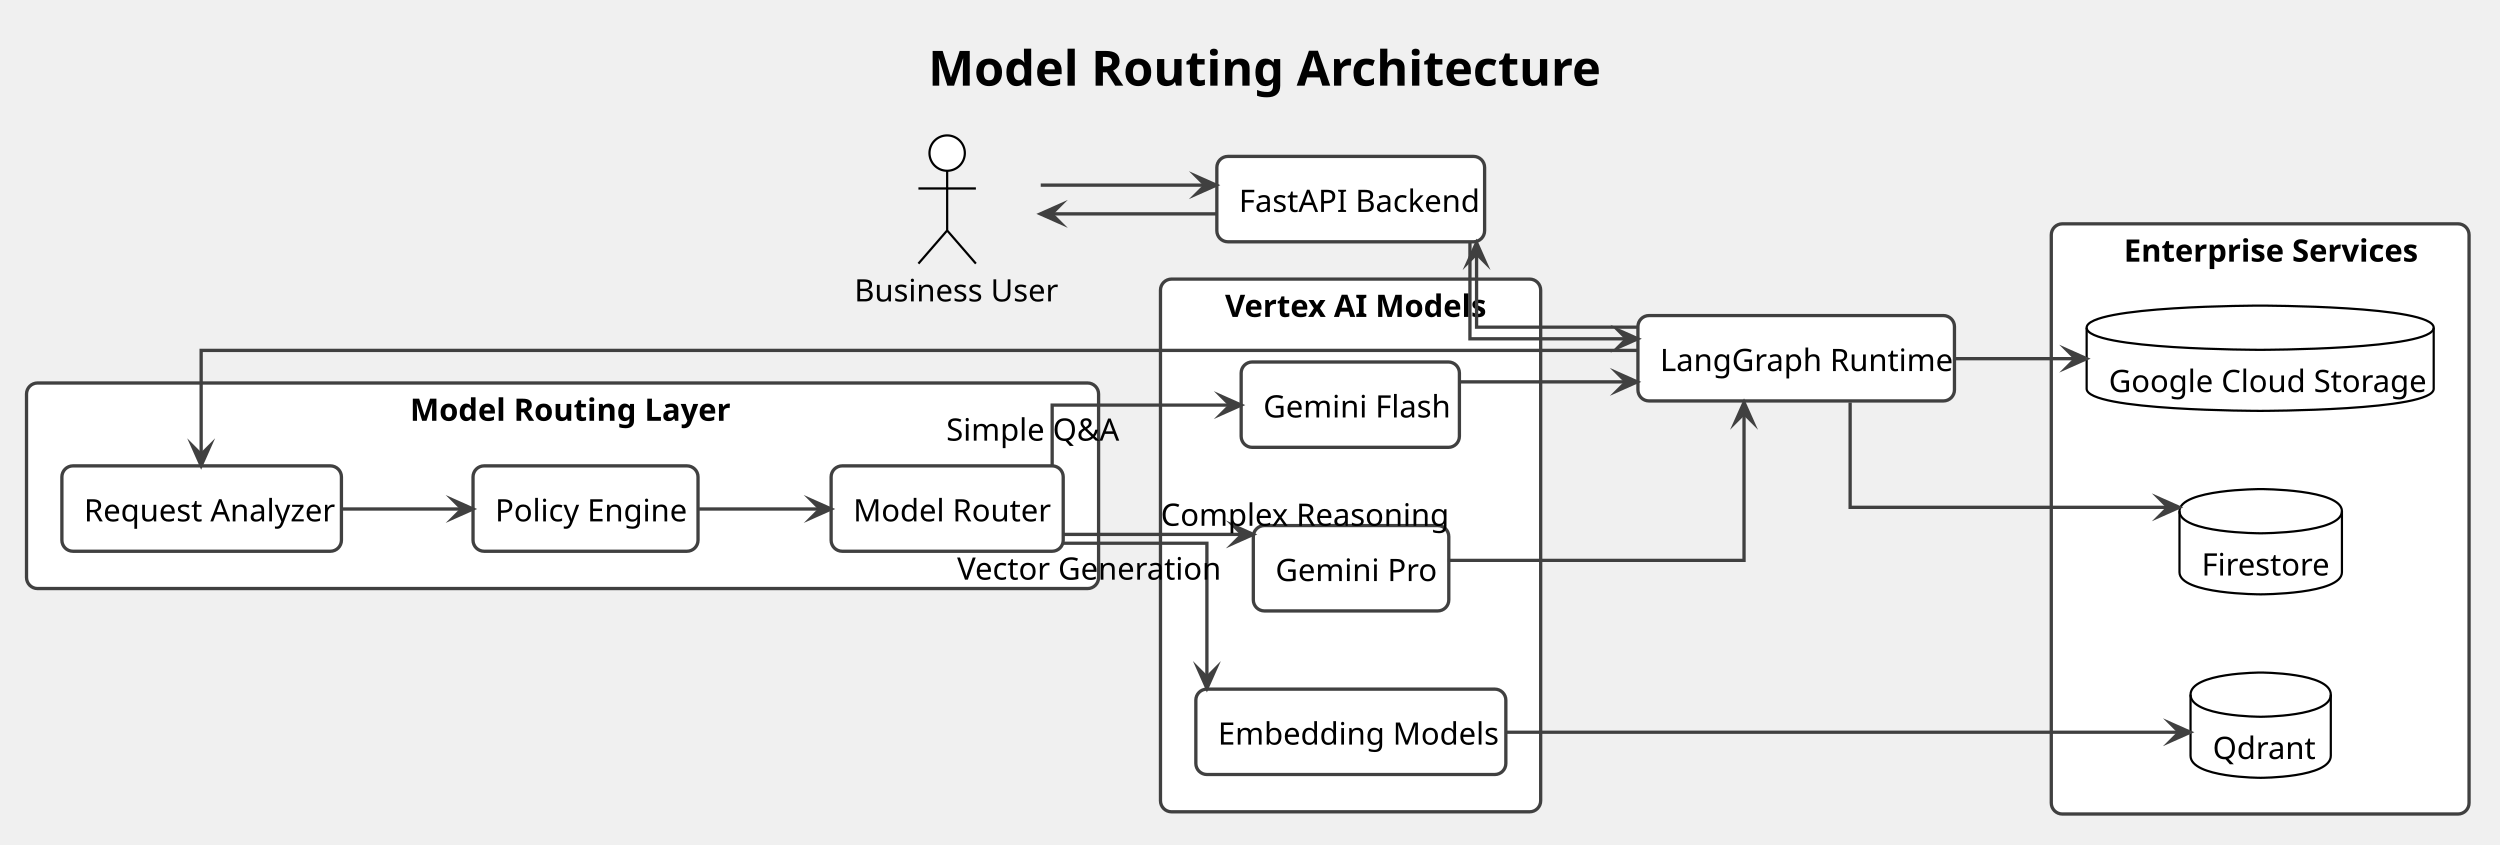
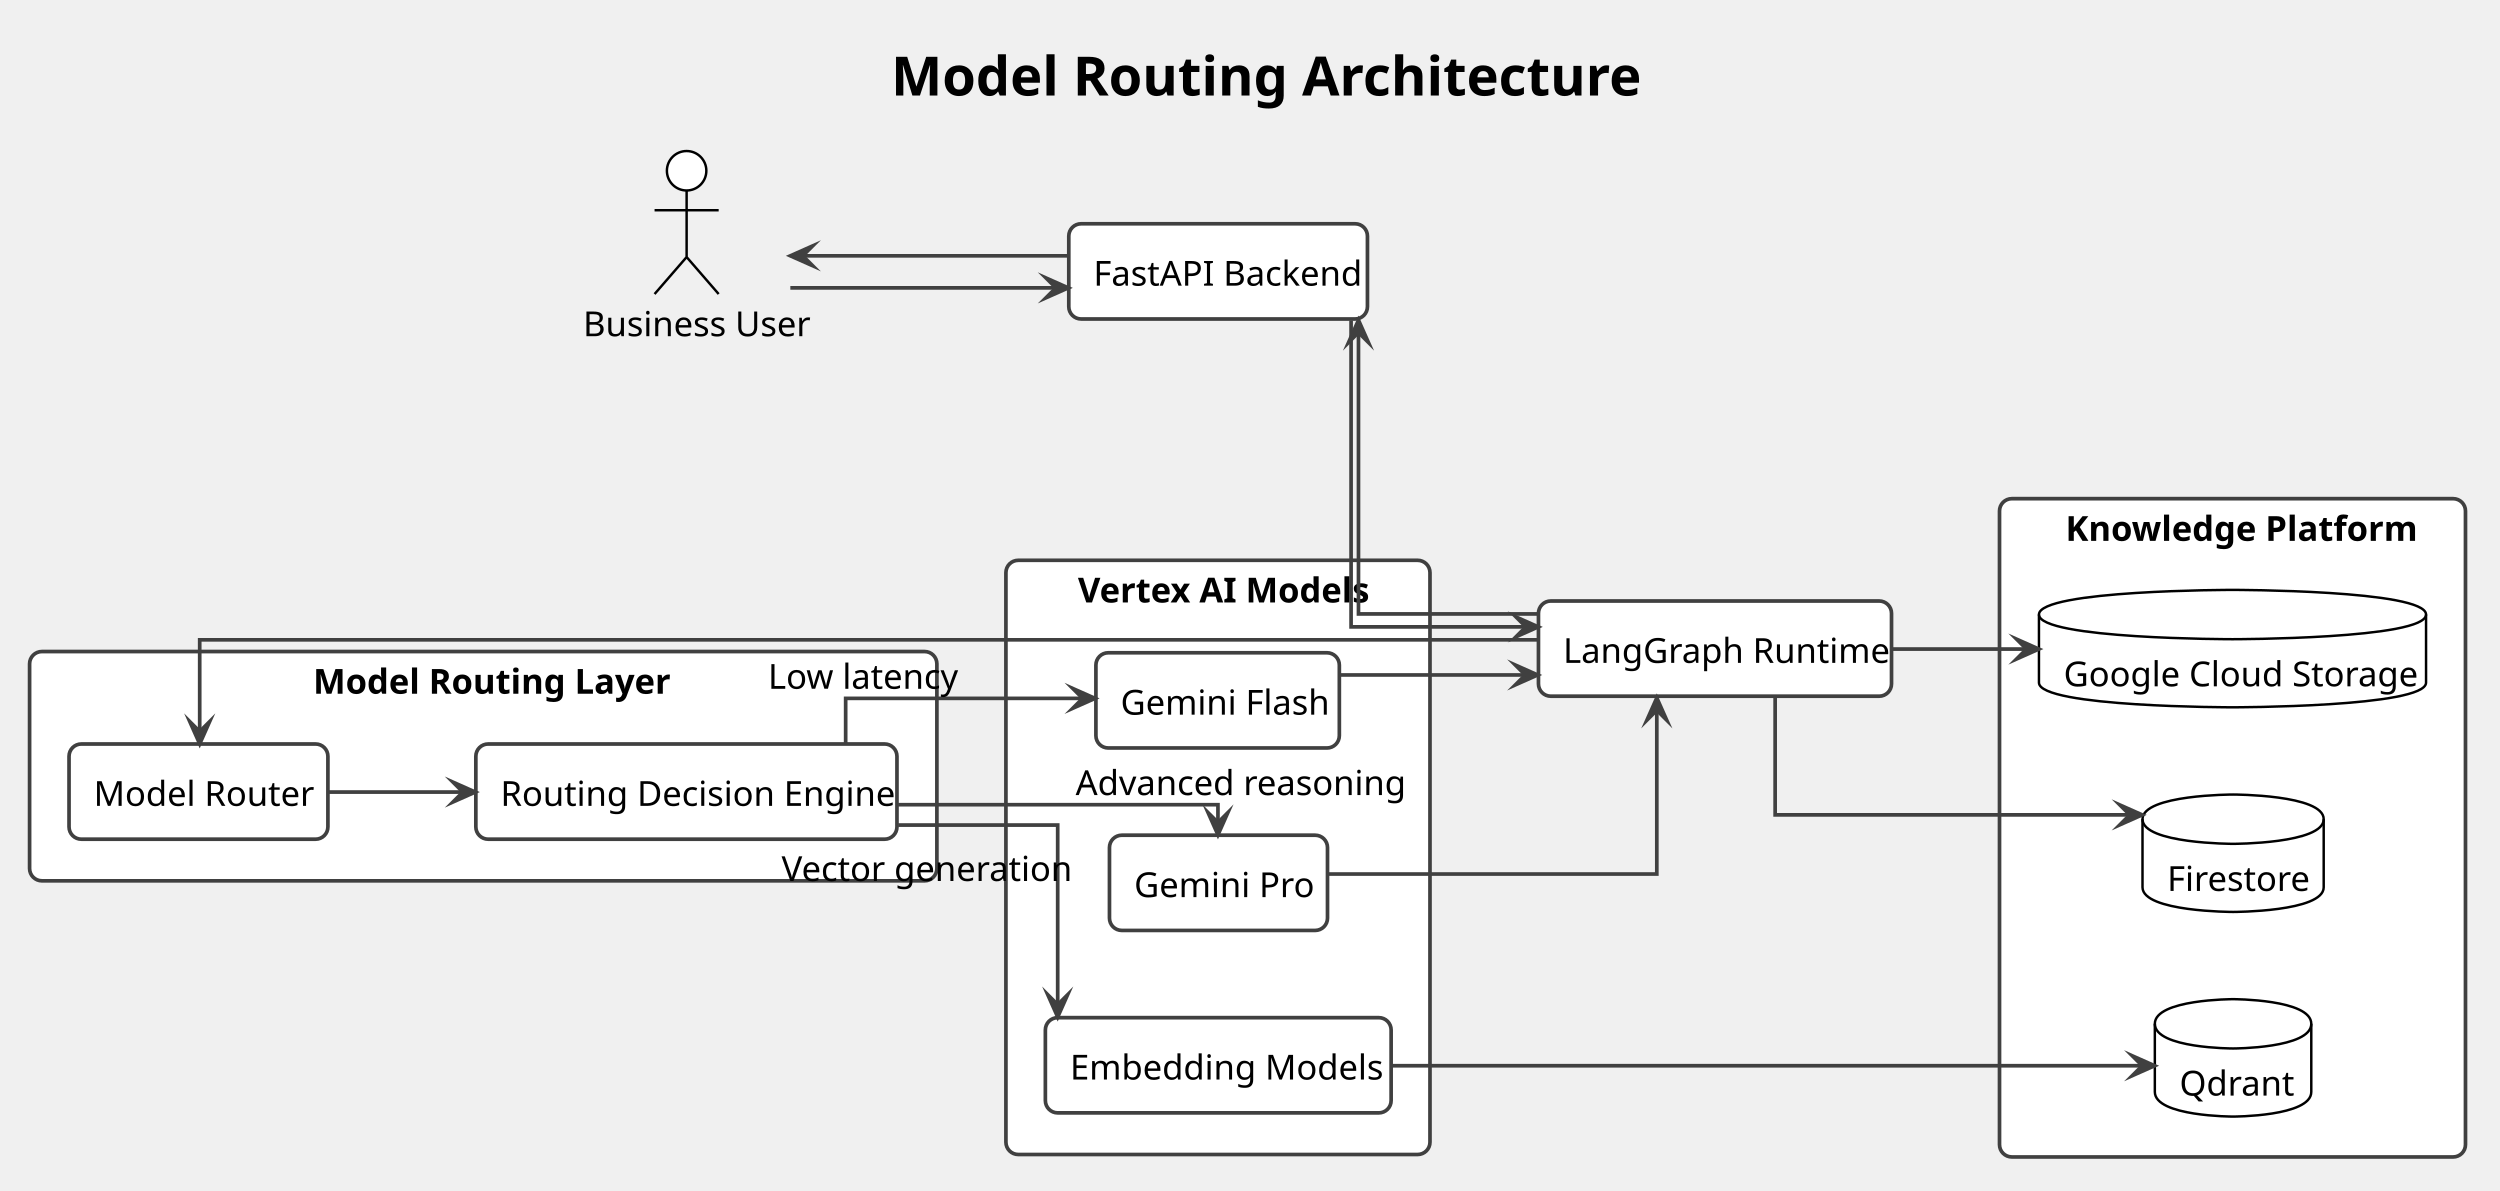
- <svg xmlns="http://www.w3.org/2000/svg" contentStyleType="text/css" data-diagram-type="DESCRIPTION" height="382px" preserveAspectRatio="none" style="width:1131px;height:382px;background:#FFFFFF;" version="1.1" viewBox="0 0 1131 382" width="1131px" zoomAndPan="magnify">
+ <svg xmlns="http://www.w3.org/2000/svg" contentStyleType="text/css" data-diagram-type="DESCRIPTION" height="483px" preserveAspectRatio="none" style="width:1014px;height:483px;background:#FFFFFF;" version="1.1" viewBox="0 0 1014 483" width="1014px" zoomAndPan="magnify">
  <defs />
  <g>
    <g class="title" data-source-line="3">
-       <text fill="#000000" font-family="Segoe UI" font-size="22" font-weight="700" lengthAdjust="spacing" textLength="289.115" x="419.942" y="38.74">Model Routing Architecture</text>
+       <text fill="#000000" font-family="Segoe UI" font-size="22" font-weight="700" lengthAdjust="spacing" textLength="289.115" x="361.442" y="38.74">Model Routing Architecture</text>
    </g>
-     <g class="cluster" data-qualified-name="Model Routing Layer" data-source-line="33" id="ent0004">
-       <rect fill="#FFFFFF" height="93" rx="5" ry="5" style="stroke:#404040;stroke-width:1.5;" width="485" x="12" y="173.262" />
-       <text fill="#000000" font-family="Segoe UI" font-size="14" font-weight="700" lengthAdjust="spacing" textLength="138.004" x="185.498" y="190.369">Model Routing Layer</text>
+     <g class="cluster" data-qualified-name="Model Routing Layer" data-source-line="31" id="ent0004">
+       <rect fill="#FFFFFF" height="93" rx="5" ry="5" style="stroke:#404040;stroke-width:1.5;" width="368" x="12" y="264.262" />
+       <text fill="#000000" font-family="Segoe UI" font-size="14" font-weight="700" lengthAdjust="spacing" textLength="138.004" x="126.998" y="281.369">Model Routing Layer</text>
    </g>
-     <g class="cluster" data-qualified-name="Vertex AI Models" data-source-line="43" id="ent0008">
-       <rect fill="#FFFFFF" height="241" rx="5" ry="5" style="stroke:#404040;stroke-width:1.5;" width="172" x="525" y="126.262" />
-       <text fill="#000000" font-family="Segoe UI" font-size="14" font-weight="700" lengthAdjust="spacing" textLength="113.579" x="554.21" y="143.369">Vertex AI Models</text>
+     <g class="cluster" data-qualified-name="Vertex AI Models" data-source-line="39" id="ent0007">
+       <rect fill="#FFFFFF" height="241" rx="5" ry="5" style="stroke:#404040;stroke-width:1.5;" width="172" x="408" y="227.262" />
+       <text fill="#000000" font-family="Segoe UI" font-size="14" font-weight="700" lengthAdjust="spacing" textLength="113.579" x="437.21" y="244.369">Vertex AI Models</text>
    </g>
-     <g class="cluster" data-qualified-name="Enterprise Services" data-source-line="53" id="ent0012">
-       <rect fill="#FFFFFF" height="267" rx="5" ry="5" style="stroke:#404040;stroke-width:1.5;" width="189" x="928" y="101.262" />
-       <text fill="#000000" font-family="Segoe UI" font-size="14" font-weight="700" lengthAdjust="spacing" textLength="123.355" x="960.823" y="118.369">Enterprise Services</text>
+     <g class="cluster" data-qualified-name="Knowledge Platform" data-source-line="49" id="ent0011">
+       <rect fill="#FFFFFF" height="267" rx="5" ry="5" style="stroke:#404040;stroke-width:1.5;" width="189" x="811" y="202.262" />
+       <text fill="#000000" font-family="Segoe UI" font-size="14" font-weight="700" lengthAdjust="spacing" textLength="135.481" x="837.759" y="219.369">Knowledge Platform</text>
    </g>
-     <g class="entity" data-qualified-name="Model Routing Layer.Analyzer" data-source-line="35" id="ent0005">
-       <rect fill="#FFFFFF" height="38.621" rx="5" ry="5" style="stroke:#404040;stroke-width:1.5;" width="126.463" x="28" y="210.762" />
-       <text fill="#000000" font-family="Segoe UI" font-size="14" lengthAdjust="spacing" textLength="106.463" x="38" y="235.869">Request Analyzer</text>
+     <g class="entity" data-qualified-name="Model Routing Layer.Router" data-source-line="33" id="ent0005">
+       <rect fill="#FFFFFF" height="38.621" rx="5" ry="5" style="stroke:#404040;stroke-width:1.5;" width="104.998" x="28" y="301.762" />
+       <text fill="#000000" font-family="Segoe UI" font-size="14" lengthAdjust="spacing" textLength="84.998" x="38" y="326.869">Model Router</text>
    </g>
-     <g class="entity" data-qualified-name="Model Routing Layer.Router" data-source-line="37" id="ent0006">
-       <rect fill="#FFFFFF" height="38.621" rx="5" ry="5" style="stroke:#404040;stroke-width:1.5;" width="104.998" x="376" y="210.762" />
-       <text fill="#000000" font-family="Segoe UI" font-size="14" lengthAdjust="spacing" textLength="84.998" x="386" y="235.869">Model Router</text>
+     <g class="entity" data-qualified-name="Model Routing Layer.Decision" data-source-line="35" id="ent0006">
+       <rect fill="#FFFFFF" height="38.621" rx="5" ry="5" style="stroke:#404040;stroke-width:1.5;" width="170.808" x="193" y="301.762" />
+       <text fill="#000000" font-family="Segoe UI" font-size="14" lengthAdjust="spacing" textLength="150.808" x="203" y="326.869">Routing Decision Engine</text>
    </g>
-     <g class="entity" data-qualified-name="Model Routing Layer.Policy" data-source-line="39" id="ent0007">
-       <rect fill="#FFFFFF" height="38.621" rx="5" ry="5" style="stroke:#404040;stroke-width:1.5;" width="101.785" x="214" y="210.762" />
-       <text fill="#000000" font-family="Segoe UI" font-size="14" lengthAdjust="spacing" textLength="81.785" x="224" y="235.869">Policy Engine</text>
+     <g class="entity" data-qualified-name="Vertex AI Models.Flash" data-source-line="41" id="ent0008">
+       <rect fill="#FFFFFF" height="38.621" rx="5" ry="5" style="stroke:#404040;stroke-width:1.5;" width="98.736" x="444.5" y="264.762" />
+       <text fill="#000000" font-family="Segoe UI" font-size="14" lengthAdjust="spacing" textLength="78.736" x="454.5" y="289.869">Gemini Flash</text>
    </g>
-     <g class="entity" data-qualified-name="Vertex AI Models.Flash" data-source-line="45" id="ent0009">
-       <rect fill="#FFFFFF" height="38.621" rx="5" ry="5" style="stroke:#404040;stroke-width:1.5;" width="98.736" x="561.5" y="163.762" />
-       <text fill="#000000" font-family="Segoe UI" font-size="14" lengthAdjust="spacing" textLength="78.736" x="571.5" y="188.869">Gemini Flash</text>
+     <g class="entity" data-qualified-name="Vertex AI Models.Pro" data-source-line="43" id="ent0009">
+       <rect fill="#FFFFFF" height="38.621" rx="5" ry="5" style="stroke:#404040;stroke-width:1.5;" width="88.435" x="450" y="338.762" />
+       <text fill="#000000" font-family="Segoe UI" font-size="14" lengthAdjust="spacing" textLength="68.435" x="460" y="363.869">Gemini Pro</text>
    </g>
-     <g class="entity" data-qualified-name="Vertex AI Models.Pro" data-source-line="47" id="ent0010">
-       <rect fill="#FFFFFF" height="38.621" rx="5" ry="5" style="stroke:#404040;stroke-width:1.5;" width="88.435" x="567" y="237.762" />
-       <text fill="#000000" font-family="Segoe UI" font-size="14" lengthAdjust="spacing" textLength="68.435" x="577" y="262.869">Gemini Pro</text>
+     <g class="entity" data-qualified-name="Vertex AI Models.Embeddings" data-source-line="45" id="ent0010">
+       <rect fill="#FFFFFF" height="38.621" rx="5" ry="5" style="stroke:#404040;stroke-width:1.5;" width="140.244" x="424" y="412.762" />
+       <text fill="#000000" font-family="Segoe UI" font-size="14" lengthAdjust="spacing" textLength="120.244" x="434" y="437.869">Embedding Models</text>
    </g>
-     <g class="entity" data-qualified-name="Vertex AI Models.Embeddings" data-source-line="49" id="ent0011">
-       <rect fill="#FFFFFF" height="38.621" rx="5" ry="5" style="stroke:#404040;stroke-width:1.5;" width="140.244" x="541" y="311.762" />
-       <text fill="#000000" font-family="Segoe UI" font-size="14" lengthAdjust="spacing" textLength="120.244" x="551" y="336.869">Embedding Models</text>
+     <g class="entity" data-qualified-name="Knowledge Platform.Qdrant" data-source-line="51" id="ent0012">
+       <path d="M874,415.262 C874,405.262 905.728,405.262 905.728,405.262 C905.728,405.262 937.456,405.262 937.456,415.262 L937.456,442.883 C937.456,452.883 905.728,452.883 905.728,452.883 C905.728,452.883 874,452.883 874,442.883 L874,415.262" fill="#FFFFFF" style="stroke:#000000;stroke-width:1;" />
+       <path d="M874,415.262 C874,425.262 905.728,425.262 905.728,425.262 C905.728,425.262 937.456,425.262 937.456,415.262" fill="none" style="stroke:#000000;stroke-width:1;" />
+       <text fill="#000000" font-family="Segoe UI" font-size="14" lengthAdjust="spacing" textLength="43.456" x="884" y="444.369">Qdrant</text>
    </g>
-     <g class="entity" data-qualified-name="Enterprise Services.Qdrant" data-source-line="55" id="ent0013">
-       <path d="M991,314.262 C991,304.262 1022.728,304.262 1022.728,304.262 C1022.728,304.262 1054.456,304.262 1054.456,314.262 L1054.456,341.883 C1054.456,351.883 1022.728,351.883 1022.728,351.883 C1022.728,351.883 991,351.883 991,341.883 L991,314.262" fill="#FFFFFF" style="stroke:#000000;stroke-width:1;" />
-       <path d="M991,314.262 C991,324.262 1022.728,324.262 1022.728,324.262 C1022.728,324.262 1054.456,324.262 1054.456,314.262" fill="none" style="stroke:#000000;stroke-width:1;" />
-       <text fill="#000000" font-family="Segoe UI" font-size="14" lengthAdjust="spacing" textLength="43.456" x="1001" y="343.369">Qdrant</text>
+     <g class="entity" data-qualified-name="Knowledge Platform.Firestore" data-source-line="53" id="ent0013">
+       <path d="M869,332.262 C869,322.262 905.746,322.262 905.746,322.262 C905.746,322.262 942.491,322.262 942.491,332.262 L942.491,359.883 C942.491,369.883 905.746,369.883 905.746,369.883 C905.746,369.883 869,369.883 869,359.883 L869,332.262" fill="#FFFFFF" style="stroke:#000000;stroke-width:1;" />
+       <path d="M869,332.262 C869,342.262 905.746,342.262 905.746,342.262 C905.746,342.262 942.491,342.262 942.491,332.262" fill="none" style="stroke:#000000;stroke-width:1;" />
+       <text fill="#000000" font-family="Segoe UI" font-size="14" lengthAdjust="spacing" textLength="53.491" x="879" y="361.369">Firestore</text>
    </g>
-     <g class="entity" data-qualified-name="Enterprise Services.Firestore" data-source-line="57" id="ent0014">
-       <path d="M986,231.262 C986,221.262 1022.746,221.262 1022.746,221.262 C1022.746,221.262 1059.491,221.262 1059.491,231.262 L1059.491,258.883 C1059.491,268.883 1022.746,268.883 1022.746,268.883 C1022.746,268.883 986,268.883 986,258.883 L986,231.262" fill="#FFFFFF" style="stroke:#000000;stroke-width:1;" />
-       <path d="M986,231.262 C986,241.262 1022.746,241.262 1022.746,241.262 C1022.746,241.262 1059.491,241.262 1059.491,231.262" fill="none" style="stroke:#000000;stroke-width:1;" />
-       <text fill="#000000" font-family="Segoe UI" font-size="14" lengthAdjust="spacing" textLength="53.491" x="996" y="260.369">Firestore</text>
+     <g class="entity" data-qualified-name="Knowledge Platform.GCS" data-source-line="55" id="ent0014">
+       <path d="M827,249.262 C827,239.262 905.503,239.262 905.503,239.262 C905.503,239.262 984.006,239.262 984.006,249.262 L984.006,276.883 C984.006,286.883 905.503,286.883 905.503,286.883 C905.503,286.883 827,286.883 827,276.883 L827,249.262" fill="#FFFFFF" style="stroke:#000000;stroke-width:1;" />
+       <path d="M827,249.262 C827,259.262 905.503,259.262 905.503,259.262 C905.503,259.262 984.006,259.262 984.006,249.262" fill="none" style="stroke:#000000;stroke-width:1;" />
+       <text fill="#000000" font-family="Segoe UI" font-size="14" lengthAdjust="spacing" textLength="137.006" x="837" y="278.369">Google Cloud Storage</text>
    </g>
-     <g class="entity" data-qualified-name="Enterprise Services.GCS" data-source-line="59" id="ent0015">
-       <path d="M944,148.262 C944,138.262 1022.503,138.262 1022.503,138.262 C1022.503,138.262 1101.006,138.262 1101.006,148.262 L1101.006,175.883 C1101.006,185.883 1022.503,185.883 1022.503,185.883 C1022.503,185.883 944,185.883 944,175.883 L944,148.262" fill="#FFFFFF" style="stroke:#000000;stroke-width:1;" />
-       <path d="M944,148.262 C944,158.262 1022.503,158.262 1022.503,158.262 C1022.503,158.262 1101.006,158.262 1101.006,148.262" fill="none" style="stroke:#000000;stroke-width:1;" />
-       <text fill="#000000" font-family="Segoe UI" font-size="14" lengthAdjust="spacing" textLength="137.006" x="954" y="177.369">Google Cloud Storage</text>
+     <g class="entity" data-qualified-name="User" data-source-line="25" id="ent0001">
+       <ellipse cx="278.493" cy="69.262" fill="#FFFFFF" rx="8" ry="8" style="stroke:#000000;stroke-width:1;" />
+       <path d="M278.493,77.262 L278.493,104.262 M265.493,85.262 L291.493,85.262 M278.493,104.262 L265.493,119.262 M278.493,104.262 L291.493,119.262" fill="none" style="stroke:#000000;stroke-width:1;" />
+       <text fill="#000000" font-family="Segoe UI" font-size="14" lengthAdjust="spacing" textLength="83.986" x="236.5" y="136.369">Business User</text>
    </g>
-     <g class="entity" data-qualified-name="User" data-source-line="27" id="ent0001">
-       <ellipse cx="428.493" cy="69.262" fill="#FFFFFF" rx="8" ry="8" style="stroke:#000000;stroke-width:1;" />
-       <path d="M428.493,77.262 L428.493,104.262 M415.493,85.262 L441.493,85.262 M428.493,104.262 L415.493,119.262 M428.493,104.262 L441.493,119.262" fill="none" style="stroke:#000000;stroke-width:1;" />
-       <text fill="#000000" font-family="Segoe UI" font-size="14" lengthAdjust="spacing" textLength="83.986" x="386.5" y="136.369">Business User</text>
+     <g class="entity" data-qualified-name="API" data-source-line="27" id="ent0002">
+       <rect fill="#FFFFFF" height="38.621" rx="5" ry="5" style="stroke:#404040;stroke-width:1.5;" width="121.138" x="433.5" y="90.762" />
+       <text fill="#000000" font-family="Segoe UI" font-size="14" lengthAdjust="spacing" textLength="101.138" x="443.5" y="115.869">FastAPI Backend</text>
    </g>
-     <g class="entity" data-qualified-name="API" data-source-line="29" id="ent0002">
-       <rect fill="#FFFFFF" height="38.621" rx="5" ry="5" style="stroke:#404040;stroke-width:1.5;" width="121.138" x="550.5" y="70.762" />
-       <text fill="#000000" font-family="Segoe UI" font-size="14" lengthAdjust="spacing" textLength="101.138" x="560.5" y="95.869">FastAPI Backend</text>
+     <g class="entity" data-qualified-name="LangGraph" data-source-line="29" id="ent0003">
+       <rect fill="#FFFFFF" height="38.621" rx="5" ry="5" style="stroke:#404040;stroke-width:1.5;" width="143.197" x="624" y="243.762" />
+       <text fill="#000000" font-family="Segoe UI" font-size="14" lengthAdjust="spacing" textLength="123.197" x="634" y="268.869">LangGraph Runtime</text>
    </g>
-     <g class="entity" data-qualified-name="LangGraph" data-source-line="31" id="ent0003">
-       <rect fill="#FFFFFF" height="38.621" rx="5" ry="5" style="stroke:#404040;stroke-width:1.5;" width="143.197" x="741" y="142.762" />
-       <text fill="#000000" font-family="Segoe UI" font-size="14" lengthAdjust="spacing" textLength="123.197" x="751" y="167.869">LangGraph Runtime</text>
+     <g class="link" data-entity-1="ent0001" data-entity-2="ent0002" data-link-type="dependency" data-source-line="59" id="lnk15">
+       <path d="M320.56,116.762 C352.65,116.762 392.32,116.762 428.28,116.762" fill="none" id="User-to-API" style="stroke:#404040;stroke-width:1.5;" />
+       <polygon fill="#404040" points="433.28,116.762,424.28,112.762,428.28,116.762,424.28,120.762,433.28,116.762" style="stroke:#404040;stroke-width:1.5;stroke-linejoin:miter;stroke-miterlimit:10;" />
    </g>
-     <g class="link" data-entity-1="ent0001" data-entity-2="ent0002" data-link-type="dependency" data-source-line="63" id="lnk16">
-       <path d="M470.83,83.762 C494.41,83.762 519.19,83.762 545.23,83.762" fill="none" id="User-to-API" style="stroke:#404040;stroke-width:1.5;" />
-       <polygon fill="#404040" points="550.23,83.762,541.23,79.762,545.23,83.762,541.23,87.762,550.23,83.762" style="stroke:#404040;stroke-width:1.5;stroke-linejoin:miter;stroke-miterlimit:10;" />
+     <g class="link" data-entity-1="ent0002" data-entity-2="ent0001" data-link-type="dependency" data-source-line="85" id="lnk28">
+       <path d="M433.4,103.762 C397.42,103.762 357.71,103.762 325.58,103.762" fill="none" id="API-to-User" style="stroke:#404040;stroke-width:1.5;" />
+       <polygon fill="#404040" points="320.58,103.762,329.58,107.762,325.58,103.762,329.58,99.762,320.58,103.762" style="stroke:#404040;stroke-width:1.5;stroke-linejoin:miter;stroke-miterlimit:10;" />
    </g>
-     <g class="link" data-entity-1="ent0002" data-entity-2="ent0001" data-link-type="dependency" data-source-line="91" id="lnk30">
-       <path d="M550.48,96.762 C524.34,96.762 499.38,96.762 475.69,96.762" fill="none" id="API-to-User" style="stroke:#404040;stroke-width:1.5;" />
-       <polygon fill="#404040" points="470.69,96.762,479.69,100.762,475.69,96.762,479.69,92.762,470.69,96.762" style="stroke:#404040;stroke-width:1.5;stroke-linejoin:miter;stroke-miterlimit:10;" />
+     <g class="link" data-entity-1="ent0002" data-entity-2="ent0003" data-link-type="dependency" data-source-line="61" id="lnk16">
+       <path d="M548,129.982 C548,169.422 548,254.262 548,254.262 C548,254.262 581.33,254.262 618.91,254.262" fill="none" id="API-to-LangGraph" style="stroke:#404040;stroke-width:1.5;" />
+       <polygon fill="#404040" points="623.91,254.262,614.91,250.262,618.91,254.262,614.91,258.262,623.91,254.262" style="stroke:#404040;stroke-width:1.5;stroke-linejoin:miter;stroke-miterlimit:10;" />
    </g>
-     <g class="link" data-entity-1="ent0002" data-entity-2="ent0003" data-link-type="dependency" data-source-line="65" id="lnk17">
-       <path d="M665,109.852 C665,128.342 665,153.262 665,153.262 C665,153.262 698.33,153.262 735.91,153.262" fill="none" id="API-to-LangGraph" style="stroke:#404040;stroke-width:1.5;" />
-       <polygon fill="#404040" points="740.91,153.262,731.91,149.262,735.91,153.262,731.91,157.262,740.91,153.262" style="stroke:#404040;stroke-width:1.5;stroke-linejoin:miter;stroke-miterlimit:10;" />
+     <g class="link" data-entity-1="ent0003" data-entity-2="ent0002" data-link-type="dependency" data-source-line="83" id="lnk27">
+       <path d="M623.67,249.012 C587.41,249.012 551,249.012 551,249.012 C551,249.012 551,173.092 551,134.852" fill="none" id="LangGraph-to-API" style="stroke:#404040;stroke-width:1.5;" />
+       <polygon fill="#404040" points="551,129.852,547,138.852,551,134.852,555,138.852,551,129.852" style="stroke:#404040;stroke-width:1.5;stroke-linejoin:miter;stroke-miterlimit:10;" />
    </g>
-     <g class="link" data-entity-1="ent0003" data-entity-2="ent0002" data-link-type="dependency" data-source-line="89" id="lnk29">
-       <path d="M740.67,148.012 C704.41,148.012 668,148.012 668,148.012 C668,148.012 668,131.572 668,114.812" fill="none" id="LangGraph-to-API" style="stroke:#404040;stroke-width:1.5;" />
-       <polygon fill="#404040" points="668,109.812,664,118.812,668,114.812,672,118.812,668,109.812" style="stroke:#404040;stroke-width:1.5;stroke-linejoin:miter;stroke-miterlimit:10;" />
+     <g class="link" data-entity-1="ent0003" data-entity-2="ent0005" data-link-type="dependency" data-source-line="63" id="lnk17">
+       <path d="M623.81,259.512 C461.71,259.512 81,259.512 81,259.512 C81,259.512 81,278.632 81,296.722" fill="none" id="LangGraph-to-Router" style="stroke:#404040;stroke-width:1.5;" />
+       <polygon fill="#404040" points="81,301.722,85,292.722,81,296.722,77,292.722,81,301.722" style="stroke:#404040;stroke-width:1.5;stroke-linejoin:miter;stroke-miterlimit:10;" />
    </g>
-     <g class="link" data-entity-1="ent0003" data-entity-2="ent0005" data-link-type="dependency" data-source-line="67" id="lnk18">
-       <path d="M740.68,158.512 C558.19,158.512 91,158.512 91,158.512 C91,158.512 91,184.412 91,205.652" fill="none" id="LangGraph-to-Analyzer" style="stroke:#404040;stroke-width:1.5;" />
-       <polygon fill="#404040" points="91,210.652,95,201.652,91,205.652,87,201.652,91,210.652" style="stroke:#404040;stroke-width:1.5;stroke-linejoin:miter;stroke-miterlimit:10;" />
+     <g class="link" data-entity-1="ent0005" data-entity-2="ent0006" data-link-type="dependency" data-source-line="65" id="lnk18">
+       <path d="M133.04,321.262 C151.37,321.262 167.45,321.262 187.77,321.262" fill="none" id="Router-to-Decision" style="stroke:#404040;stroke-width:1.5;" />
+       <polygon fill="#404040" points="192.77,321.262,183.77,317.262,187.77,321.262,183.77,325.262,192.77,321.262" style="stroke:#404040;stroke-width:1.5;stroke-linejoin:miter;stroke-miterlimit:10;" />
    </g>
-     <g class="link" data-entity-1="ent0005" data-entity-2="ent0007" data-link-type="dependency" data-source-line="69" id="lnk19">
-       <path d="M154.31,230.262 C173.94,230.262 190.31,230.262 208.99,230.262" fill="none" id="Analyzer-to-Policy" style="stroke:#404040;stroke-width:1.5;" />
-       <polygon fill="#404040" points="213.99,230.262,204.99,226.262,208.99,230.262,204.99,234.262,213.99,230.262" style="stroke:#404040;stroke-width:1.5;stroke-linejoin:miter;stroke-miterlimit:10;" />
+     <g class="link" data-entity-1="ent0006" data-entity-2="ent0008" data-link-type="dependency" data-source-line="67" id="lnk19">
+       <path d="M343,301.372 C343,292.182 343,283.262 343,283.262 C343,283.262 395.16,283.262 439.14,283.262" fill="none" id="Decision-to-Flash" style="stroke:#404040;stroke-width:1.5;" />
+       <polygon fill="#404040" points="444.14,283.262,435.14,279.262,439.14,283.262,435.14,287.262,444.14,283.262" style="stroke:#404040;stroke-width:1.5;stroke-linejoin:miter;stroke-miterlimit:10;" />
+       <text fill="#000000" font-family="Segoe UI" font-size="14" lengthAdjust="spacing" textLength="72.488" x="311.51" y="279.369">Low latency</text>
    </g>
-     <g class="link" data-entity-1="ent0007" data-entity-2="ent0006" data-link-type="dependency" data-source-line="71" id="lnk20">
-       <path d="M316.28,230.262 C335.29,230.262 351.87,230.262 370.99,230.262" fill="none" id="Policy-to-Router" style="stroke:#404040;stroke-width:1.5;" />
-       <polygon fill="#404040" points="375.99,230.262,366.99,226.262,370.99,230.262,366.99,234.262,375.99,230.262" style="stroke:#404040;stroke-width:1.5;stroke-linejoin:miter;stroke-miterlimit:10;" />
+     <g class="link" data-entity-1="ent0006" data-entity-2="ent0009" data-link-type="dependency" data-source-line="69" id="lnk20">
+       <path d="M364.29,326.382 C424.39,326.382 494,326.382 494,326.382 C494,326.382 494,327.062 494,333.622" fill="none" id="Decision-to-Pro" style="stroke:#404040;stroke-width:1.5;" />
+       <polygon fill="#404040" points="494,338.622,498,329.622,494,333.622,490,329.622,494,338.622" style="stroke:#404040;stroke-width:1.5;stroke-linejoin:miter;stroke-miterlimit:10;" />
+       <text fill="#000000" font-family="Segoe UI" font-size="14" lengthAdjust="spacing" textLength="125.829" x="436.26" y="322.489">Advanced reasoning</text>
    </g>
-     <g class="link" data-entity-1="ent0006" data-entity-2="ent0009" data-link-type="dependency" data-source-line="73" id="lnk21">
-       <path d="M476,210.602 C476,197.722 476,183.262 476,183.262 C476,183.262 517.97,183.262 556.5,183.262" fill="none" id="Router-to-Flash" style="stroke:#404040;stroke-width:1.5;" />
-       <polygon fill="#404040" points="561.5,183.262,552.5,179.262,556.5,183.262,552.5,187.262,561.5,183.262" style="stroke:#404040;stroke-width:1.5;stroke-linejoin:miter;stroke-miterlimit:10;" />
-       <text fill="#000000" font-family="Segoe UI" font-size="14" lengthAdjust="spacing" textLength="76.453" x="428.08" y="199.369">Simple Q&amp;A</text>
+     <g class="link" data-entity-1="ent0006" data-entity-2="ent0010" data-link-type="dependency" data-source-line="71" id="lnk21">
+       <path d="M364.3,334.642 C398.1,334.642 429,334.642 429,334.642 C429,334.642 429,378.982 429,407.502" fill="none" id="Decision-to-Embeddings" style="stroke:#404040;stroke-width:1.5;" />
+       <polygon fill="#404040" points="429,412.502,433,403.502,429,407.502,425,403.502,429,412.502" style="stroke:#404040;stroke-width:1.5;stroke-linejoin:miter;stroke-miterlimit:10;" />
+       <text fill="#000000" font-family="Segoe UI" font-size="14" lengthAdjust="spacing" textLength="111.193" x="317" y="357.329">Vector generation</text>
    </g>
-     <g class="link" data-entity-1="ent0006" data-entity-2="ent0010" data-link-type="dependency" data-source-line="75" id="lnk22">
-       <path d="M481.29,241.762 C508.45,241.762 536.17,241.762 561.96,241.762" fill="none" id="Router-to-Pro" style="stroke:#404040;stroke-width:1.5;" />
-       <polygon fill="#404040" points="566.96,241.762,557.96,237.762,561.96,241.762,557.96,245.762,566.96,241.762" style="stroke:#404040;stroke-width:1.5;stroke-linejoin:miter;stroke-miterlimit:10;" />
-       <text fill="#000000" font-family="Segoe UI" font-size="14" lengthAdjust="spacing" textLength="122.575" x="525.12" y="237.869">Complex Reasoning</text>
+     <g class="link" data-entity-1="ent0008" data-entity-2="ent0003" data-link-type="dependency" data-source-line="73" id="lnk22">
+       <path d="M543.55,273.762 C567.67,273.762 592.13,273.762 618.66,273.762" fill="none" id="Flash-to-LangGraph" style="stroke:#404040;stroke-width:1.5;" />
+       <polygon fill="#404040" points="623.66,273.762,614.66,269.762,618.66,273.762,614.66,277.762,623.66,273.762" style="stroke:#404040;stroke-width:1.5;stroke-linejoin:miter;stroke-miterlimit:10;" />
    </g>
-     <g class="link" data-entity-1="ent0006" data-entity-2="ent0011" data-link-type="dependency" data-source-line="77" id="lnk23">
-       <path d="M481.06,245.762 C512.35,245.762 546,245.762 546,245.762 C546,245.762 546,281.172 546,306.432" fill="none" id="Router-to-Embeddings" style="stroke:#404040;stroke-width:1.5;" />
-       <polygon fill="#404040" points="546,311.432,550,302.432,546,306.432,542,302.432,546,311.432" style="stroke:#404040;stroke-width:1.5;stroke-linejoin:miter;stroke-miterlimit:10;" />
-       <text fill="#000000" font-family="Segoe UI" font-size="14" lengthAdjust="spacing" textLength="112.554" x="433" y="262.239">Vector Generation</text>
+     <g class="link" data-entity-1="ent0009" data-entity-2="ent0003" data-link-type="dependency" data-source-line="75" id="lnk23">
+       <path d="M538,354.512 C590.71,354.512 672,354.512 672,354.512 C672,354.512 672,314.902 672,288.062" fill="none" id="Pro-to-LangGraph" style="stroke:#404040;stroke-width:1.5;" />
+       <polygon fill="#404040" points="672,283.062,668,292.062,672,288.062,676,292.062,672,283.062" style="stroke:#404040;stroke-width:1.5;stroke-linejoin:miter;stroke-miterlimit:10;" />
    </g>
-     <g class="link" data-entity-1="ent0009" data-entity-2="ent0003" data-link-type="dependency" data-source-line="79" id="lnk24">
-       <path d="M660.55,172.762 C684.67,172.762 709.13,172.762 735.66,172.762" fill="none" id="Flash-to-LangGraph" style="stroke:#404040;stroke-width:1.5;" />
-       <polygon fill="#404040" points="740.66,172.762,731.66,168.762,735.66,172.762,731.66,176.762,740.66,172.762" style="stroke:#404040;stroke-width:1.5;stroke-linejoin:miter;stroke-miterlimit:10;" />
+     <g class="link" data-entity-1="ent0010" data-entity-2="ent0012" data-link-type="dependency" data-source-line="77" id="lnk24">
+       <path d="M564.27,432.262 C654.71,432.262 803.03,432.262 868.89,432.262" fill="none" id="Embeddings-to-Qdrant" style="stroke:#404040;stroke-width:1.5;" />
+       <polygon fill="#404040" points="873.89,432.262,864.89,428.262,868.89,432.262,864.89,436.262,873.89,432.262" style="stroke:#404040;stroke-width:1.5;stroke-linejoin:miter;stroke-miterlimit:10;" />
    </g>
-     <g class="link" data-entity-1="ent0010" data-entity-2="ent0003" data-link-type="dependency" data-source-line="81" id="lnk25">
-       <path d="M655,253.512 C707.71,253.512 789,253.512 789,253.512 C789,253.512 789,213.902 789,187.062" fill="none" id="Pro-to-LangGraph" style="stroke:#404040;stroke-width:1.5;" />
-       <polygon fill="#404040" points="789,182.062,785,191.062,789,187.062,793,191.062,789,182.062" style="stroke:#404040;stroke-width:1.5;stroke-linejoin:miter;stroke-miterlimit:10;" />
+     <g class="link" data-entity-1="ent0003" data-entity-2="ent0013" data-link-type="dependency" data-source-line="79" id="lnk25">
+       <path d="M720,283.072 C720,302.912 720,330.512 720,330.512 C720,330.512 809.79,330.512 863.85,330.512" fill="none" id="LangGraph-to-Firestore" style="stroke:#404040;stroke-width:1.5;" />
+       <polygon fill="#404040" points="868.85,330.512,859.85,326.512,863.85,330.512,859.85,334.512,868.85,330.512" style="stroke:#404040;stroke-width:1.5;stroke-linejoin:miter;stroke-miterlimit:10;" />
    </g>
-     <g class="link" data-entity-1="ent0011" data-entity-2="ent0013" data-link-type="dependency" data-source-line="83" id="lnk26">
-       <path d="M681.27,331.262 C771.71,331.262 920.03,331.262 985.89,331.262" fill="none" id="Embeddings-to-Qdrant" style="stroke:#404040;stroke-width:1.5;" />
-       <polygon fill="#404040" points="990.89,331.262,981.89,327.262,985.89,331.262,981.89,335.262,990.89,331.262" style="stroke:#404040;stroke-width:1.5;stroke-linejoin:miter;stroke-miterlimit:10;" />
-     </g>
-     <g class="link" data-entity-1="ent0003" data-entity-2="ent0014" data-link-type="dependency" data-source-line="85" id="lnk27">
-       <path d="M837,182.072 C837,201.912 837,229.512 837,229.512 C837,229.512 926.79,229.512 980.85,229.512" fill="none" id="LangGraph-to-Firestore" style="stroke:#404040;stroke-width:1.5;" />
-       <polygon fill="#404040" points="985.85,229.512,976.85,225.512,980.85,229.512,976.85,233.512,985.85,229.512" style="stroke:#404040;stroke-width:1.5;stroke-linejoin:miter;stroke-miterlimit:10;" />
-     </g>
-     <g class="link" data-entity-1="ent0003" data-entity-2="ent0015" data-link-type="dependency" data-source-line="87" id="lnk28">
-       <path d="M884.18,162.262 C903.43,162.262 919.35,162.262 938.95,162.262" fill="none" id="LangGraph-to-GCS" style="stroke:#404040;stroke-width:1.5;" />
-       <polygon fill="#404040" points="943.95,162.262,934.95,158.262,938.95,162.262,934.95,166.262,943.95,162.262" style="stroke:#404040;stroke-width:1.5;stroke-linejoin:miter;stroke-miterlimit:10;" />
+     <g class="link" data-entity-1="ent0003" data-entity-2="ent0014" data-link-type="dependency" data-source-line="81" id="lnk26">
+       <path d="M767.18,263.262 C786.43,263.262 802.35,263.262 821.95,263.262" fill="none" id="LangGraph-to-GCS" style="stroke:#404040;stroke-width:1.5;" />
+       <polygon fill="#404040" points="826.95,263.262,817.95,259.262,821.95,263.262,817.95,267.262,826.95,263.262" style="stroke:#404040;stroke-width:1.5;stroke-linejoin:miter;stroke-miterlimit:10;" />
    </g>
  </g>
</svg>
